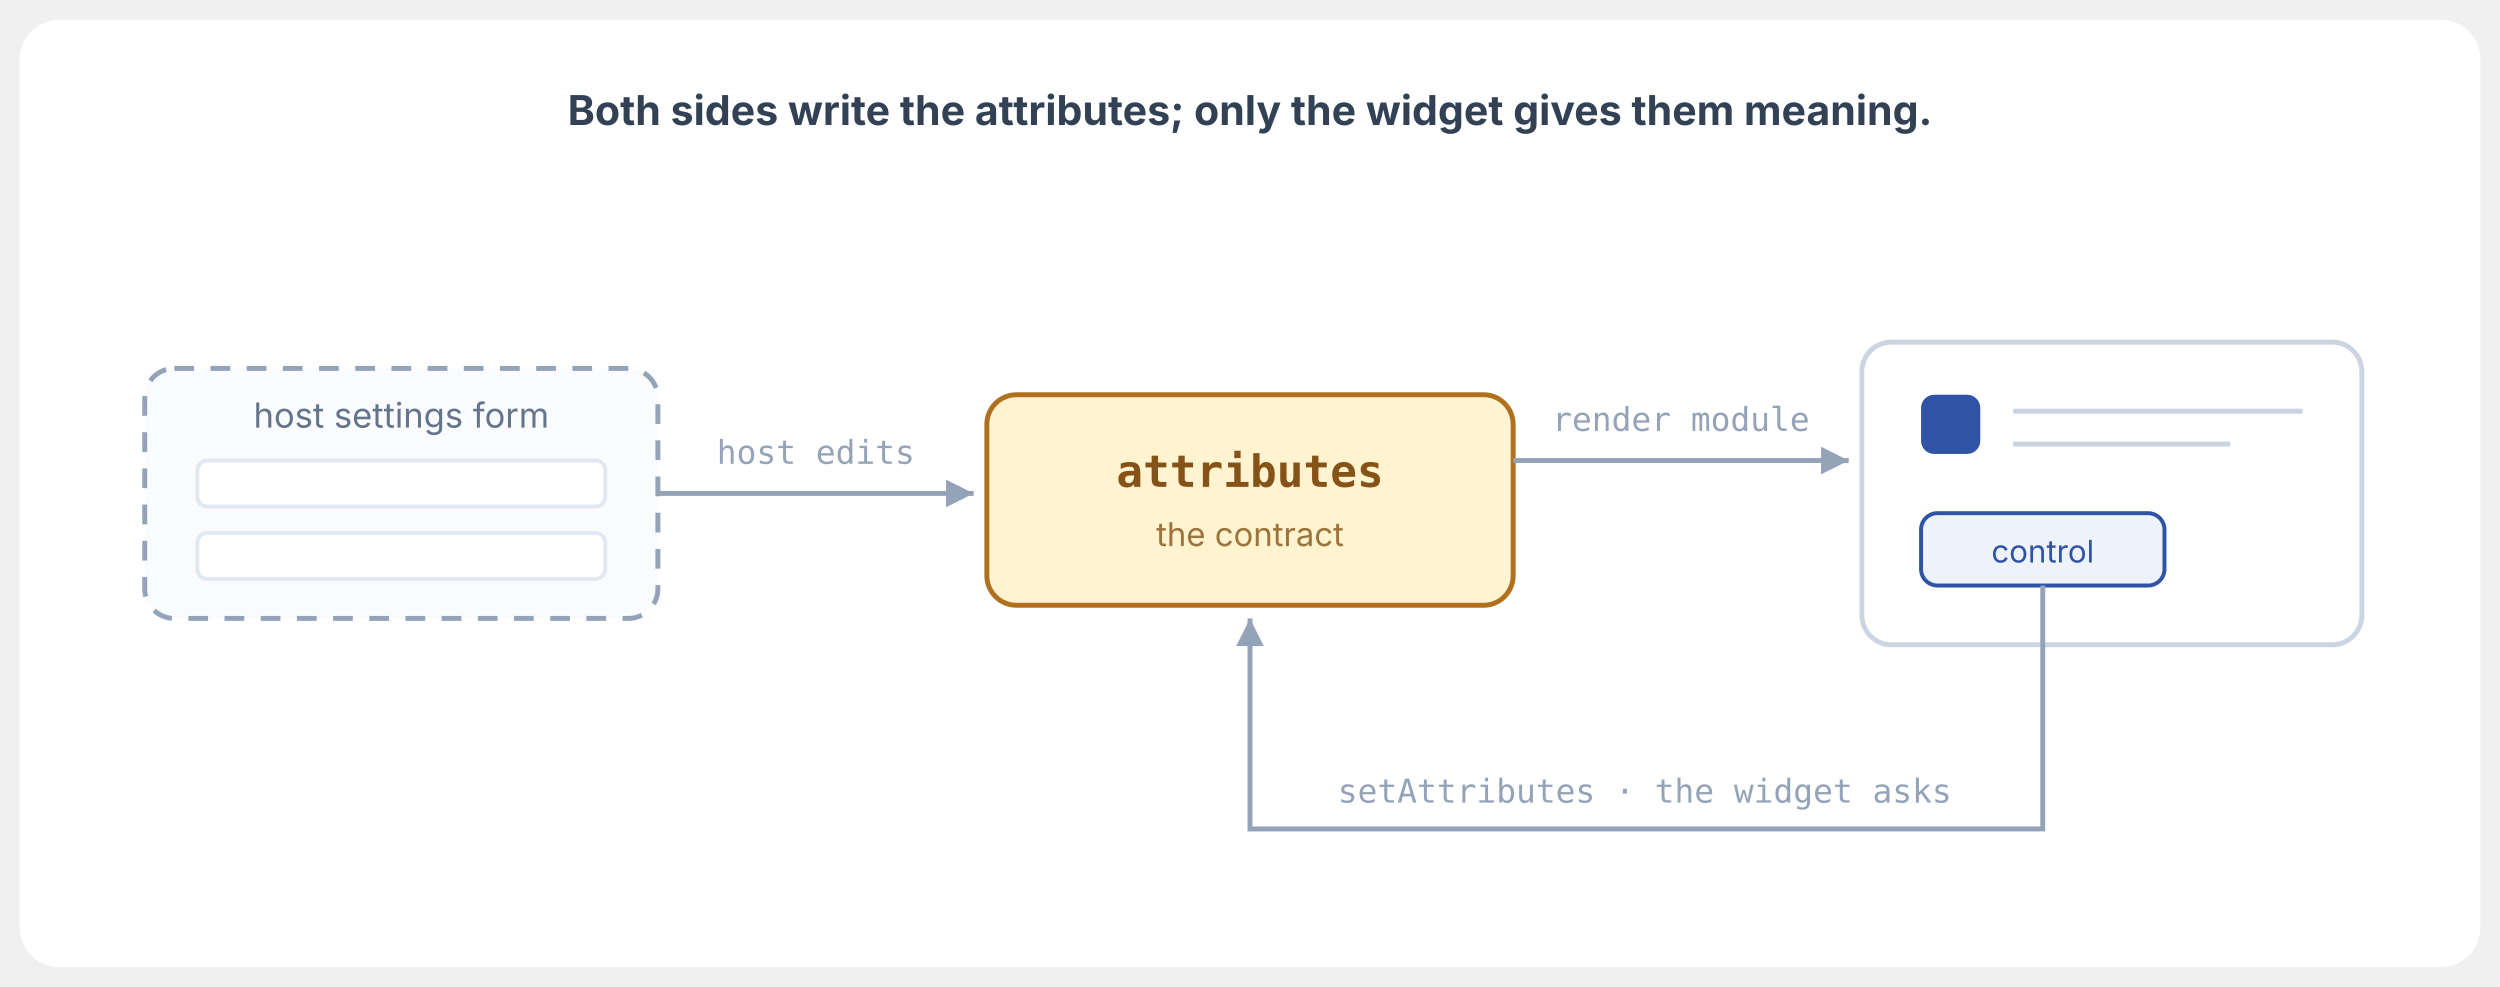
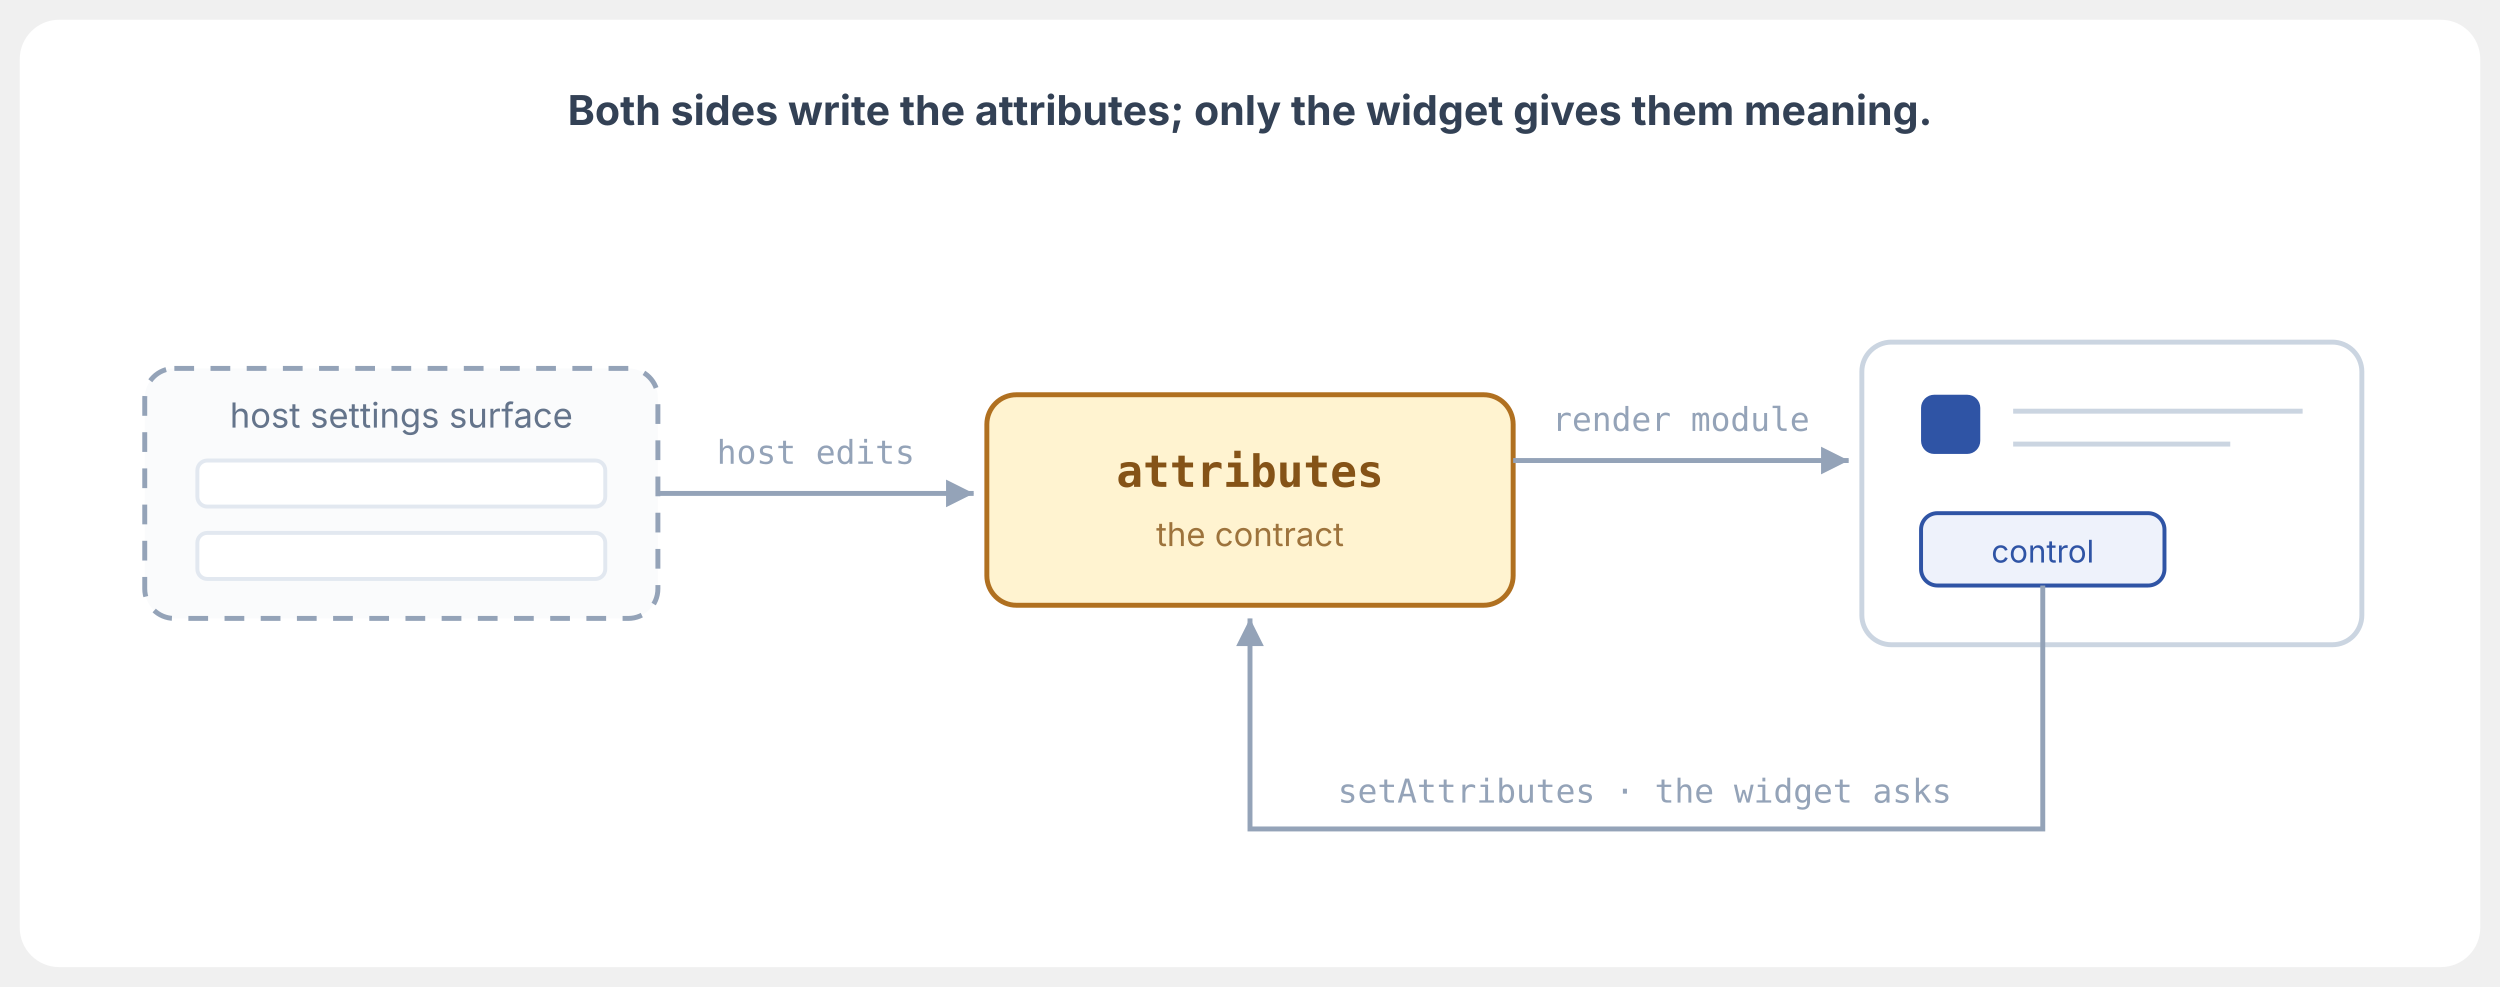
- <svg xmlns="http://www.w3.org/2000/svg" viewBox="0 0 760 300" role="img" aria-label="The attributes are a contract both sides write. The render module reads them to produce the widget output; the widget asks for changes through setAttributes, and the host edits them through a settings form built from the schema. Only the widget gives the values meaning.">
+ <svg xmlns="http://www.w3.org/2000/svg" viewBox="0 0 760 300" role="img" aria-label="The attributes are a contract both sides write. The render module reads them to produce the widget output; the widget asks for changes through setAttributes, and the host edits them through a settings surface built from the schema. Only the widget gives the values meaning.">
  <defs>
    <marker id="arrow" viewBox="0 0 10 10" refX="8" refY="5" markerWidth="7" markerHeight="7" orient="auto-start-reverse">
      <path d="M 0 1 L 8 5 L 0 9 z" fill="#94a3b8" />
    </marker>
  </defs>
  <rect x="6" y="6" width="748" height="288" rx="12" fill="#ffffff" />
  <text x="380" y="38" text-anchor="middle" font-family="-apple-system, system-ui, sans-serif" font-size="12.5" font-weight="700" fill="#334155">Both sides write the attributes; only the widget gives them meaning.</text>
  <rect x="44" y="112" width="156" height="76" rx="9" fill="#fafbfc" stroke="#94a3b8" stroke-width="1.5" stroke-dasharray="6 5" />
-   <text x="122" y="130" text-anchor="middle" font-family="-apple-system, system-ui, sans-serif" font-size="10.5" fill="#64748b">host settings form</text>
+   <text x="122" y="130" text-anchor="middle" font-family="-apple-system, system-ui, sans-serif" font-size="10.5" fill="#64748b">host settings surface</text>
  <rect x="60" y="140" width="124" height="14" rx="3" fill="#ffffff" stroke="#e2e8f0" stroke-width="1.2" />
  <rect x="60" y="162" width="124" height="14" rx="3" fill="#ffffff" stroke="#e2e8f0" stroke-width="1.2" />
  <rect x="300" y="120" width="160" height="64" rx="9" fill="#fff3d0" stroke="#b07020" stroke-width="1.5" />
  <text x="380" y="148" text-anchor="middle" font-family="ui-monospace, SFMono-Regular, monospace" font-size="13.5" font-weight="700" fill="#855317">attributes</text>
  <text x="380" y="166" text-anchor="middle" font-family="-apple-system, system-ui, sans-serif" font-size="10" fill="#855317" opacity="0.8">the contract</text>
  <rect x="566" y="104" width="152" height="92" rx="9" fill="#ffffff" stroke="#cbd5e1" stroke-width="1.5" />
  <rect x="584" y="120" width="18" height="18" rx="4" fill="#2f54a5" />
  <line x1="612" y1="125" x2="700" y2="125" stroke="#cbd5e1" stroke-width="1.5" />
  <line x1="612" y1="135" x2="678" y2="135" stroke="#cbd5e1" stroke-width="1.5" />
  <rect x="584" y="156" width="74" height="22" rx="5" fill="#eef2fb" stroke="#2f54a5" stroke-width="1.2" />
  <text x="621" y="171" text-anchor="middle" font-family="-apple-system, system-ui, sans-serif" font-size="9.5" fill="#2f54a5">control</text>
  <line x1="460" y1="140" x2="562" y2="140" stroke="#94a3b8" stroke-width="1.5" marker-end="url(#arrow)" />
  <text x="511" y="131" text-anchor="middle" font-family="ui-monospace, monospace" font-size="10" fill="#94a3b8">render module</text>
  <line x1="200" y1="150" x2="296" y2="150" stroke="#94a3b8" stroke-width="1.5" marker-end="url(#arrow)" />
  <text x="248" y="141" text-anchor="middle" font-family="ui-monospace, monospace" font-size="10" fill="#94a3b8">host edits</text>
  <path d="M 621 178 L 621 252 L 380 252 L 380 188" fill="none" stroke="#94a3b8" stroke-width="1.5" marker-end="url(#arrow)" />
  <text x="500" y="244" text-anchor="middle" font-family="ui-monospace, monospace" font-size="10" fill="#94a3b8">setAttributes · the widget asks</text>
</svg>
